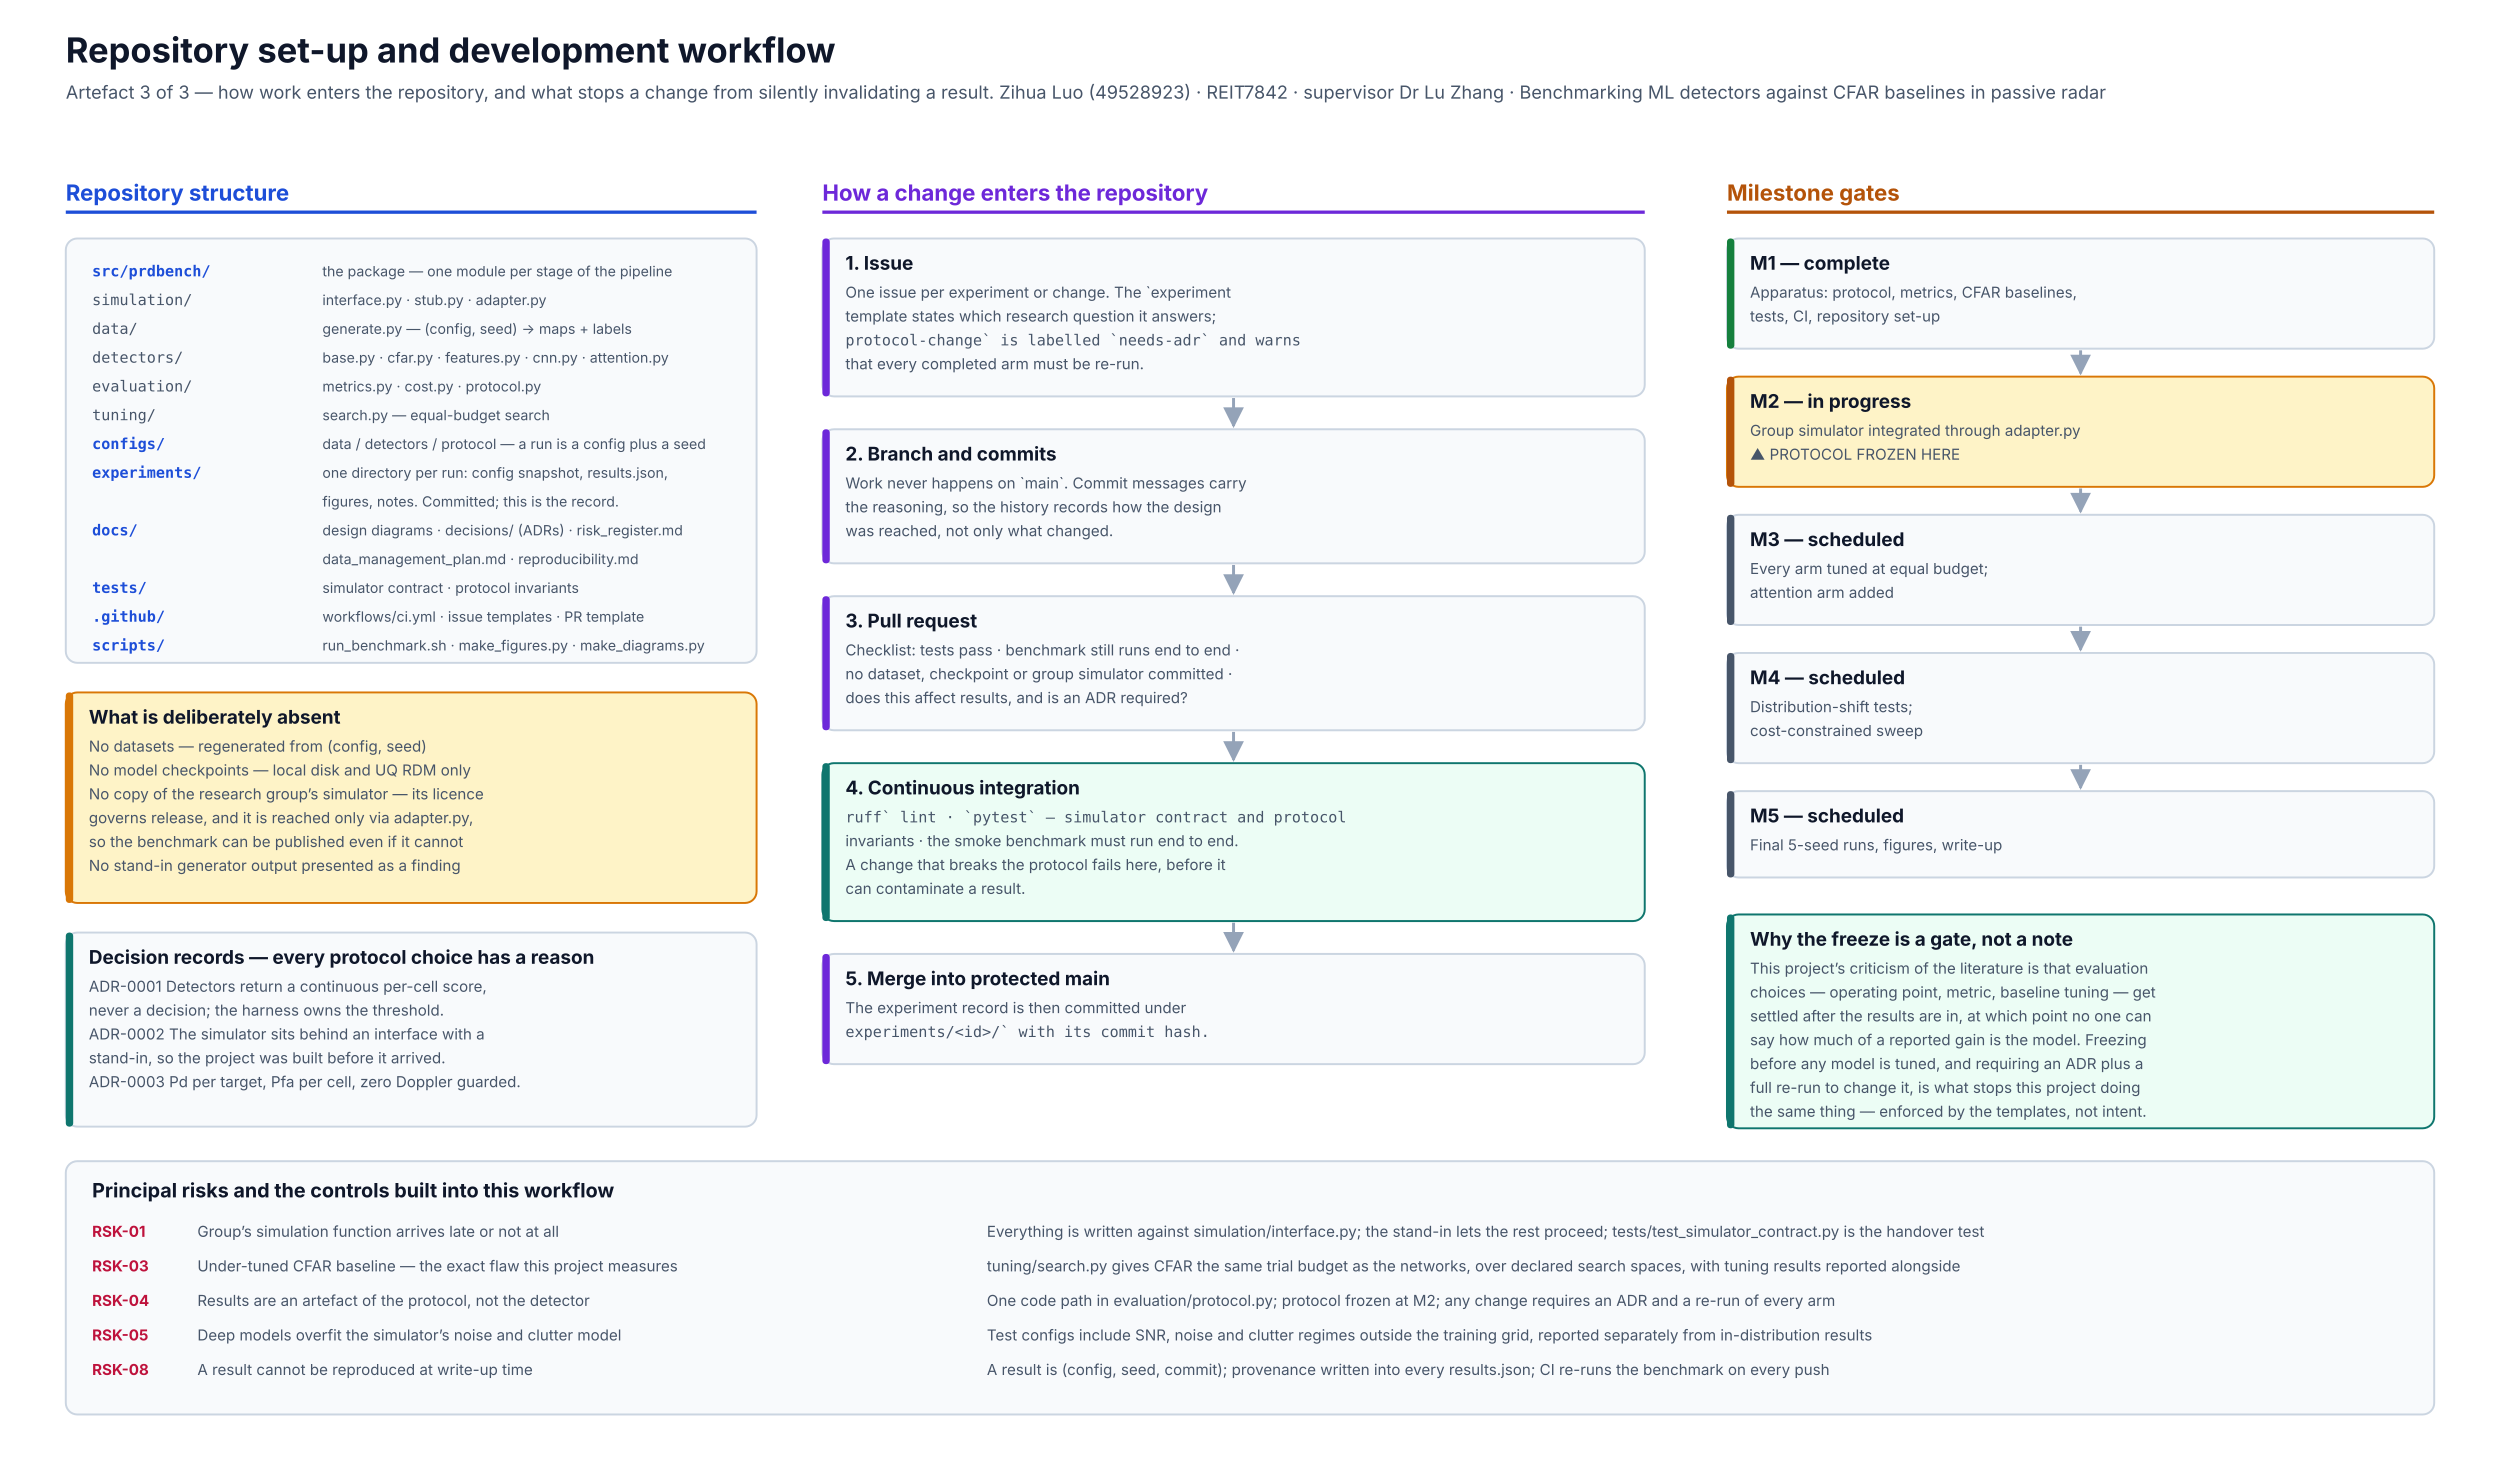
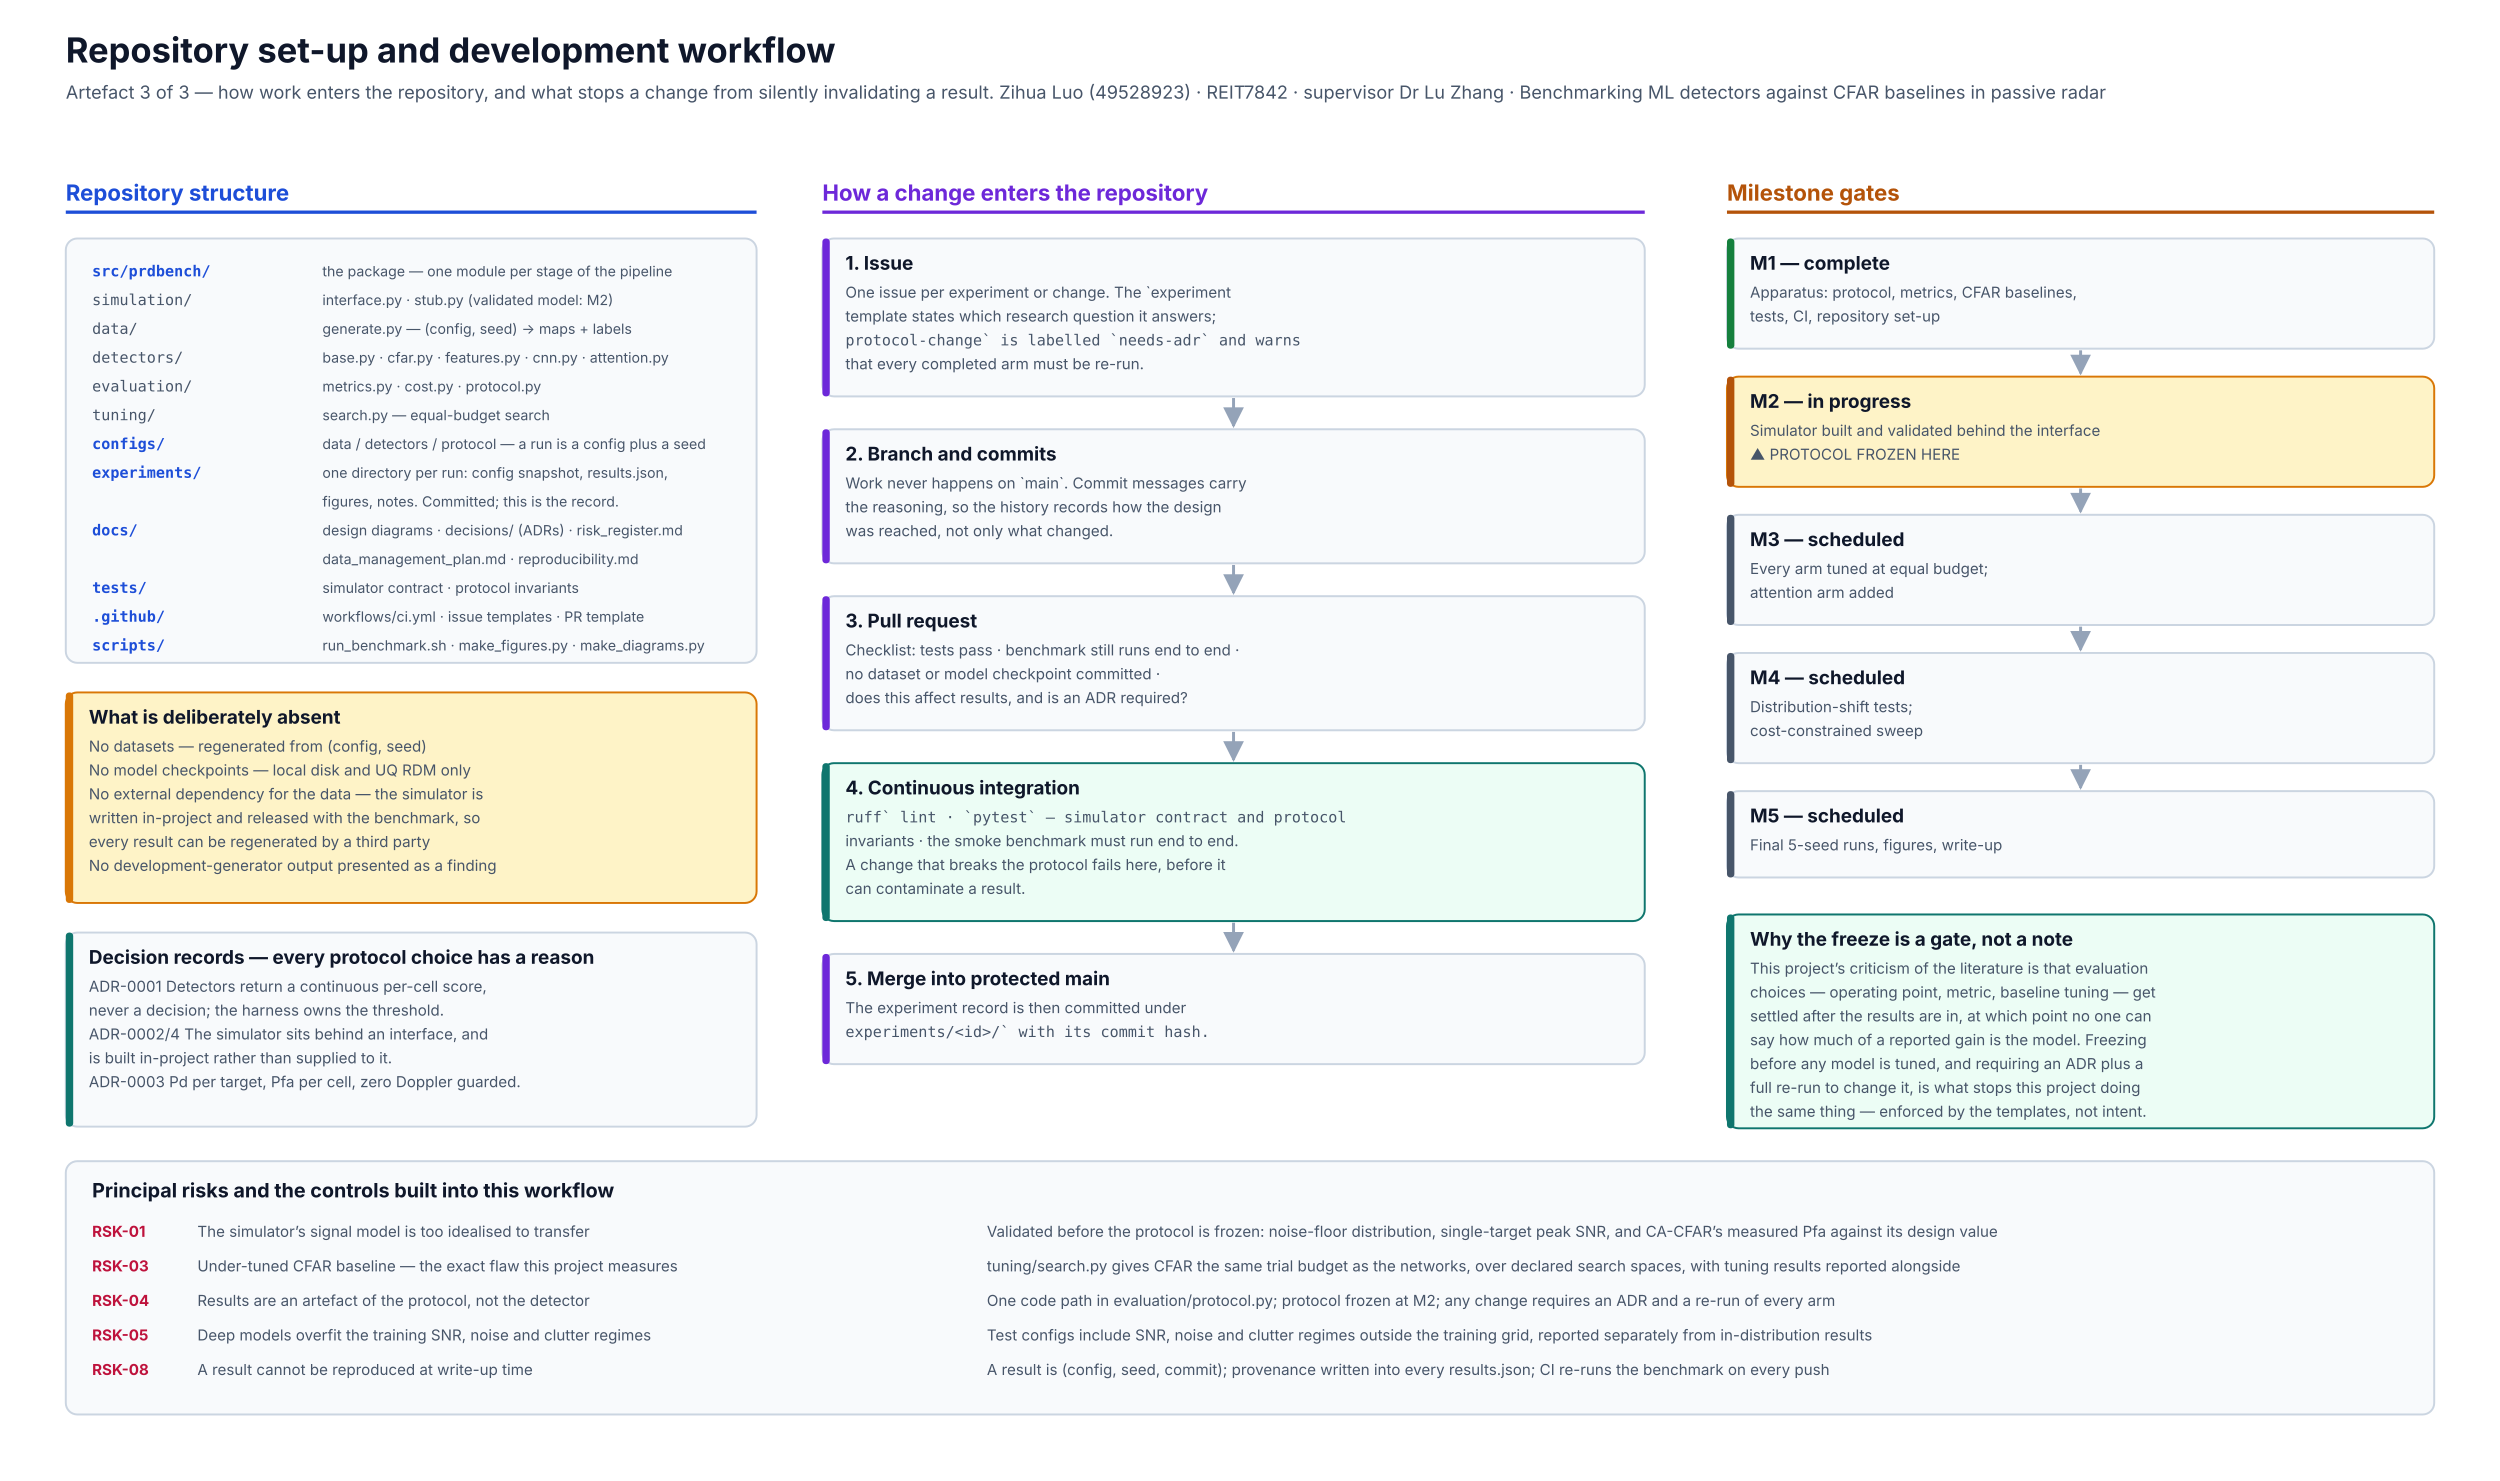
<svg xmlns="http://www.w3.org/2000/svg" viewBox="0 0 1520 900" width="1520" height="900">
  <defs>
    <marker id="arw" viewBox="0 0 10 10" refX="9" refY="5" markerWidth="7" markerHeight="7" orient="auto">
      <path d="M 0 0 L 10 5 L 0 10 z" fill="#94a3b8" />
    </marker>
  </defs>
  <rect x="0" y="0" width="1520" height="900" rx="0" fill="#ffffff" stroke="#ffffff" stroke-width="1.2" />
  <text x="40" y="38" font-family="Inter, 'Helvetica Neue', Helvetica, Arial, sans-serif" font-size="21" fill="#0f172a" font-weight="700" text-anchor="start">Repository set-up and development workflow</text>
  <text x="40" y="60" font-family="Inter, 'Helvetica Neue', Helvetica, Arial, sans-serif" font-size="11" fill="#475569" font-weight="normal" text-anchor="start">Artefact 3 of 3 — how work enters the repository, and what stops a change from silently invalidating a result. Zihua Luo (49528923) · REIT7842 · supervisor Dr Lu Zhang · Benchmarking ML detectors against CFAR baselines in passive radar</text>
  <text x="40" y="122" font-family="Inter, 'Helvetica Neue', Helvetica, Arial, sans-serif" font-size="13.5" fill="#1d4ed8" font-weight="700" text-anchor="start">Repository structure</text>
  <path d="M 40 129 L 460 129" stroke="#1d4ed8" stroke-width="2" />
  <text x="500" y="122" font-family="Inter, 'Helvetica Neue', Helvetica, Arial, sans-serif" font-size="13.5" fill="#6d28d9" font-weight="700" text-anchor="start">How a change enters the repository</text>
  <path d="M 500 129 L 1000 129" stroke="#6d28d9" stroke-width="2" />
  <text x="1050" y="122" font-family="Inter, 'Helvetica Neue', Helvetica, Arial, sans-serif" font-size="13.5" fill="#b45309" font-weight="700" text-anchor="start">Milestone gates</text>
  <path d="M 1050 129 L 1480 129" stroke="#b45309" stroke-width="2" />
  <rect x="40" y="145" width="420" height="258" rx="7" fill="#f8fafc" stroke="#cbd5e1" stroke-width="1.2" />
  <text x="56" y="168" font-family="'SF Mono', ui-monospace, Menlo, monospace" font-size="9.2" fill="#1d4ed8" font-weight="700" text-anchor="start">src/prdbench/</text>
  <text x="196" y="168" font-family="Inter, 'Helvetica Neue', Helvetica, Arial, sans-serif" font-size="8.6" fill="#475569" font-weight="normal" text-anchor="start">the package — one module per stage of the pipeline</text>
  <text x="56" y="185.5" font-family="'SF Mono', ui-monospace, Menlo, monospace" font-size="9.2" fill="#475569" font-weight="normal" text-anchor="start">  simulation/</text>
-   <text x="196" y="185.5" font-family="Inter, 'Helvetica Neue', Helvetica, Arial, sans-serif" font-size="8.6" fill="#475569" font-weight="normal" text-anchor="start">interface.py · stub.py · adapter.py</text>
+   <text x="196" y="185.5" font-family="Inter, 'Helvetica Neue', Helvetica, Arial, sans-serif" font-size="8.6" fill="#475569" font-weight="normal" text-anchor="start">interface.py · stub.py (validated model: M2)</text>
  <text x="56" y="203.0" font-family="'SF Mono', ui-monospace, Menlo, monospace" font-size="9.2" fill="#475569" font-weight="normal" text-anchor="start">  data/</text>
  <text x="196" y="203.0" font-family="Inter, 'Helvetica Neue', Helvetica, Arial, sans-serif" font-size="8.6" fill="#475569" font-weight="normal" text-anchor="start">generate.py — (config, seed) → maps + labels</text>
  <text x="56" y="220.5" font-family="'SF Mono', ui-monospace, Menlo, monospace" font-size="9.2" fill="#475569" font-weight="normal" text-anchor="start">  detectors/</text>
  <text x="196" y="220.5" font-family="Inter, 'Helvetica Neue', Helvetica, Arial, sans-serif" font-size="8.6" fill="#475569" font-weight="normal" text-anchor="start">base.py · cfar.py · features.py · cnn.py · attention.py</text>
  <text x="56" y="238.0" font-family="'SF Mono', ui-monospace, Menlo, monospace" font-size="9.2" fill="#475569" font-weight="normal" text-anchor="start">  evaluation/</text>
  <text x="196" y="238.0" font-family="Inter, 'Helvetica Neue', Helvetica, Arial, sans-serif" font-size="8.6" fill="#475569" font-weight="normal" text-anchor="start">metrics.py · cost.py · protocol.py</text>
  <text x="56" y="255.5" font-family="'SF Mono', ui-monospace, Menlo, monospace" font-size="9.2" fill="#475569" font-weight="normal" text-anchor="start">  tuning/</text>
  <text x="196" y="255.5" font-family="Inter, 'Helvetica Neue', Helvetica, Arial, sans-serif" font-size="8.6" fill="#475569" font-weight="normal" text-anchor="start">search.py — equal-budget search</text>
  <text x="56" y="273.0" font-family="'SF Mono', ui-monospace, Menlo, monospace" font-size="9.2" fill="#1d4ed8" font-weight="700" text-anchor="start">configs/</text>
  <text x="196" y="273.0" font-family="Inter, 'Helvetica Neue', Helvetica, Arial, sans-serif" font-size="8.6" fill="#475569" font-weight="normal" text-anchor="start">data / detectors / protocol — a run is a config plus a seed</text>
  <text x="56" y="290.5" font-family="'SF Mono', ui-monospace, Menlo, monospace" font-size="9.2" fill="#1d4ed8" font-weight="700" text-anchor="start">experiments/</text>
  <text x="196" y="290.5" font-family="Inter, 'Helvetica Neue', Helvetica, Arial, sans-serif" font-size="8.6" fill="#475569" font-weight="normal" text-anchor="start">one directory per run: config snapshot, results.json,</text>
  <text x="196" y="308.0" font-family="Inter, 'Helvetica Neue', Helvetica, Arial, sans-serif" font-size="8.6" fill="#475569" font-weight="normal" text-anchor="start">figures, notes. Committed; this is the record.</text>
  <text x="56" y="325.5" font-family="'SF Mono', ui-monospace, Menlo, monospace" font-size="9.2" fill="#1d4ed8" font-weight="700" text-anchor="start">docs/</text>
  <text x="196" y="325.5" font-family="Inter, 'Helvetica Neue', Helvetica, Arial, sans-serif" font-size="8.6" fill="#475569" font-weight="normal" text-anchor="start">design diagrams · decisions/ (ADRs) · risk_register.md</text>
  <text x="196" y="343.0" font-family="Inter, 'Helvetica Neue', Helvetica, Arial, sans-serif" font-size="8.6" fill="#475569" font-weight="normal" text-anchor="start">data_management_plan.md · reproducibility.md</text>
  <text x="56" y="360.5" font-family="'SF Mono', ui-monospace, Menlo, monospace" font-size="9.2" fill="#1d4ed8" font-weight="700" text-anchor="start">tests/</text>
  <text x="196" y="360.5" font-family="Inter, 'Helvetica Neue', Helvetica, Arial, sans-serif" font-size="8.6" fill="#475569" font-weight="normal" text-anchor="start">simulator contract · protocol invariants</text>
  <text x="56" y="378.0" font-family="'SF Mono', ui-monospace, Menlo, monospace" font-size="9.2" fill="#1d4ed8" font-weight="700" text-anchor="start">.github/</text>
  <text x="196" y="378.0" font-family="Inter, 'Helvetica Neue', Helvetica, Arial, sans-serif" font-size="8.6" fill="#475569" font-weight="normal" text-anchor="start">workflows/ci.yml · issue templates · PR template</text>
  <text x="56" y="395.5" font-family="'SF Mono', ui-monospace, Menlo, monospace" font-size="9.2" fill="#1d4ed8" font-weight="700" text-anchor="start">scripts/</text>
  <text x="196" y="395.5" font-family="Inter, 'Helvetica Neue', Helvetica, Arial, sans-serif" font-size="8.6" fill="#475569" font-weight="normal" text-anchor="start">run_benchmark.sh · make_figures.py · make_diagrams.py</text>
  <rect x="40" y="421" width="420" height="128" rx="7" fill="#fef3c7" stroke="#d97706" stroke-width="1.2" />
  <rect x="40" y="421" width="4.5" height="128" rx="2" fill="#d97706" />
  <text x="54" y="440" font-family="Inter, 'Helvetica Neue', Helvetica, Arial, sans-serif" font-size="11.5" fill="#0f172a" font-weight="700" text-anchor="start">What is deliberately absent</text>
  <text x="54" y="457" font-family="Inter, 'Helvetica Neue', Helvetica, Arial, sans-serif" font-size="9.2" fill="#475569" font-weight="normal" text-anchor="start">No datasets — regenerated from (config, seed)</text>
  <text x="54" y="471.5" font-family="Inter, 'Helvetica Neue', Helvetica, Arial, sans-serif" font-size="9.2" fill="#475569" font-weight="normal" text-anchor="start">No model checkpoints — local disk and UQ RDM only</text>
-   <text x="54" y="486.0" font-family="Inter, 'Helvetica Neue', Helvetica, Arial, sans-serif" font-size="9.2" fill="#475569" font-weight="normal" text-anchor="start">No copy of the research group’s simulator — its licence</text>
-   <text x="54" y="500.5" font-family="Inter, 'Helvetica Neue', Helvetica, Arial, sans-serif" font-size="9.2" fill="#475569" font-weight="normal" text-anchor="start">governs release, and it is reached only via adapter.py,</text>
-   <text x="54" y="515.0" font-family="Inter, 'Helvetica Neue', Helvetica, Arial, sans-serif" font-size="9.2" fill="#475569" font-weight="normal" text-anchor="start">so the benchmark can be published even if it cannot</text>
-   <text x="54" y="529.5" font-family="Inter, 'Helvetica Neue', Helvetica, Arial, sans-serif" font-size="9.2" fill="#475569" font-weight="normal" text-anchor="start">No stand-in generator output presented as a finding</text>
+   <text x="54" y="486.0" font-family="Inter, 'Helvetica Neue', Helvetica, Arial, sans-serif" font-size="9.2" fill="#475569" font-weight="normal" text-anchor="start">No external dependency for the data — the simulator is</text>
+   <text x="54" y="500.5" font-family="Inter, 'Helvetica Neue', Helvetica, Arial, sans-serif" font-size="9.2" fill="#475569" font-weight="normal" text-anchor="start">written in-project and released with the benchmark, so</text>
+   <text x="54" y="515.0" font-family="Inter, 'Helvetica Neue', Helvetica, Arial, sans-serif" font-size="9.2" fill="#475569" font-weight="normal" text-anchor="start">every result can be regenerated by a third party</text>
+   <text x="54" y="529.5" font-family="Inter, 'Helvetica Neue', Helvetica, Arial, sans-serif" font-size="9.2" fill="#475569" font-weight="normal" text-anchor="start">No development-generator output presented as a finding</text>
  <rect x="40" y="567" width="420" height="118" rx="7" fill="#f8fafc" stroke="#cbd5e1" stroke-width="1.2" />
  <rect x="40" y="567" width="4.5" height="118" rx="2" fill="#0f766e" />
  <text x="54" y="586" font-family="Inter, 'Helvetica Neue', Helvetica, Arial, sans-serif" font-size="11.5" fill="#0f172a" font-weight="700" text-anchor="start">Decision records — every protocol choice has a reason</text>
  <text x="54" y="603" font-family="Inter, 'Helvetica Neue', Helvetica, Arial, sans-serif" font-size="9.2" fill="#475569" font-weight="normal" text-anchor="start">ADR-0001  Detectors return a continuous per-cell score,</text>
  <text x="54" y="617.5" font-family="Inter, 'Helvetica Neue', Helvetica, Arial, sans-serif" font-size="9.2" fill="#475569" font-weight="normal" text-anchor="start">never a decision; the harness owns the threshold.</text>
-   <text x="54" y="632.0" font-family="Inter, 'Helvetica Neue', Helvetica, Arial, sans-serif" font-size="9.2" fill="#475569" font-weight="normal" text-anchor="start">ADR-0002  The simulator sits behind an interface with a</text>
-   <text x="54" y="646.5" font-family="Inter, 'Helvetica Neue', Helvetica, Arial, sans-serif" font-size="9.2" fill="#475569" font-weight="normal" text-anchor="start">stand-in, so the project was built before it arrived.</text>
+   <text x="54" y="632.0" font-family="Inter, 'Helvetica Neue', Helvetica, Arial, sans-serif" font-size="9.2" fill="#475569" font-weight="normal" text-anchor="start">ADR-0002/4  The simulator sits behind an interface, and</text>
+   <text x="54" y="646.5" font-family="Inter, 'Helvetica Neue', Helvetica, Arial, sans-serif" font-size="9.2" fill="#475569" font-weight="normal" text-anchor="start">is built in-project rather than supplied to it.</text>
  <text x="54" y="661.0" font-family="Inter, 'Helvetica Neue', Helvetica, Arial, sans-serif" font-size="9.2" fill="#475569" font-weight="normal" text-anchor="start">ADR-0003  Pd per target, Pfa per cell, zero Doppler guarded.</text>
  <rect x="500" y="145" width="500" height="96.0" rx="7" fill="#f8fafc" stroke="#cbd5e1" stroke-width="1.2" />
  <rect x="500" y="145" width="4.5" height="96.0" rx="2" fill="#6d28d9" />
  <text x="514" y="164" font-family="Inter, 'Helvetica Neue', Helvetica, Arial, sans-serif" font-size="11.5" fill="#0f172a" font-weight="700" text-anchor="start">1. Issue</text>
  <text x="514" y="181" font-family="Inter, 'Helvetica Neue', Helvetica, Arial, sans-serif" font-size="9.2" fill="#475569" font-weight="normal" text-anchor="start">One issue per experiment or change. The `experiment</text>
  <text x="514" y="195.5" font-family="Inter, 'Helvetica Neue', Helvetica, Arial, sans-serif" font-size="9.2" fill="#475569" font-weight="normal" text-anchor="start">template states which research question it answers;</text>
  <text x="514" y="210.0" font-family="'SF Mono', ui-monospace, Menlo, monospace" font-size="9.2" fill="#475569" font-weight="normal" text-anchor="start">protocol-change` is labelled `needs-adr` and warns</text>
  <text x="514" y="224.5" font-family="Inter, 'Helvetica Neue', Helvetica, Arial, sans-serif" font-size="9.2" fill="#475569" font-weight="normal" text-anchor="start">that every completed arm must be re-run.</text>
  <path d="M 750 242.0 L 750 259.0" stroke="#94a3b8" stroke-width="1.8" fill="none" marker-end="url(#arw)" />
  <rect x="500" y="261.0" width="500" height="81.5" rx="7" fill="#f8fafc" stroke="#cbd5e1" stroke-width="1.2" />
  <rect x="500" y="261.0" width="4.5" height="81.5" rx="2" fill="#6d28d9" />
  <text x="514" y="280.0" font-family="Inter, 'Helvetica Neue', Helvetica, Arial, sans-serif" font-size="11.5" fill="#0f172a" font-weight="700" text-anchor="start">2. Branch and commits</text>
  <text x="514" y="297.0" font-family="Inter, 'Helvetica Neue', Helvetica, Arial, sans-serif" font-size="9.2" fill="#475569" font-weight="normal" text-anchor="start">Work never happens on `main`. Commit messages carry</text>
  <text x="514" y="311.5" font-family="Inter, 'Helvetica Neue', Helvetica, Arial, sans-serif" font-size="9.2" fill="#475569" font-weight="normal" text-anchor="start">the reasoning, so the history records how the design</text>
  <text x="514" y="326.0" font-family="Inter, 'Helvetica Neue', Helvetica, Arial, sans-serif" font-size="9.2" fill="#475569" font-weight="normal" text-anchor="start">was reached, not only what changed.</text>
  <path d="M 750 343.5 L 750 360.5" stroke="#94a3b8" stroke-width="1.8" fill="none" marker-end="url(#arw)" />
  <rect x="500" y="362.5" width="500" height="81.5" rx="7" fill="#f8fafc" stroke="#cbd5e1" stroke-width="1.2" />
  <rect x="500" y="362.5" width="4.5" height="81.5" rx="2" fill="#6d28d9" />
  <text x="514" y="381.5" font-family="Inter, 'Helvetica Neue', Helvetica, Arial, sans-serif" font-size="11.5" fill="#0f172a" font-weight="700" text-anchor="start">3. Pull request</text>
  <text x="514" y="398.5" font-family="Inter, 'Helvetica Neue', Helvetica, Arial, sans-serif" font-size="9.2" fill="#475569" font-weight="normal" text-anchor="start">Checklist: tests pass · benchmark still runs end to end ·</text>
-   <text x="514" y="413.0" font-family="Inter, 'Helvetica Neue', Helvetica, Arial, sans-serif" font-size="9.2" fill="#475569" font-weight="normal" text-anchor="start">no dataset, checkpoint or group simulator committed ·</text>
+   <text x="514" y="413.0" font-family="Inter, 'Helvetica Neue', Helvetica, Arial, sans-serif" font-size="9.2" fill="#475569" font-weight="normal" text-anchor="start">no dataset or model checkpoint committed ·</text>
  <text x="514" y="427.5" font-family="Inter, 'Helvetica Neue', Helvetica, Arial, sans-serif" font-size="9.2" fill="#475569" font-weight="normal" text-anchor="start">does this affect results, and is an ADR required?</text>
  <path d="M 750 445.0 L 750 462.0" stroke="#94a3b8" stroke-width="1.8" fill="none" marker-end="url(#arw)" />
  <rect x="500" y="464.0" width="500" height="96.0" rx="7" fill="#ecfdf5" stroke="#0f766e" stroke-width="1.2" />
  <rect x="500" y="464.0" width="4.5" height="96.0" rx="2" fill="#0f766e" />
  <text x="514" y="483.0" font-family="Inter, 'Helvetica Neue', Helvetica, Arial, sans-serif" font-size="11.5" fill="#0f172a" font-weight="700" text-anchor="start">4. Continuous integration</text>
  <text x="514" y="500.0" font-family="'SF Mono', ui-monospace, Menlo, monospace" font-size="9.2" fill="#475569" font-weight="normal" text-anchor="start">ruff` lint · `pytest` — simulator contract and protocol</text>
  <text x="514" y="514.5" font-family="Inter, 'Helvetica Neue', Helvetica, Arial, sans-serif" font-size="9.2" fill="#475569" font-weight="normal" text-anchor="start">invariants · the smoke benchmark must run end to end.</text>
  <text x="514" y="529.0" font-family="Inter, 'Helvetica Neue', Helvetica, Arial, sans-serif" font-size="9.2" fill="#475569" font-weight="normal" text-anchor="start">A change that breaks the protocol fails here, before it</text>
  <text x="514" y="543.5" font-family="Inter, 'Helvetica Neue', Helvetica, Arial, sans-serif" font-size="9.2" fill="#475569" font-weight="normal" text-anchor="start">can contaminate a result.</text>
  <path d="M 750 561.0 L 750 578.0" stroke="#94a3b8" stroke-width="1.8" fill="none" marker-end="url(#arw)" />
  <rect x="500" y="580.0" width="500" height="67.0" rx="7" fill="#f8fafc" stroke="#cbd5e1" stroke-width="1.2" />
  <rect x="500" y="580.0" width="4.5" height="67.0" rx="2" fill="#6d28d9" />
  <text x="514" y="599.0" font-family="Inter, 'Helvetica Neue', Helvetica, Arial, sans-serif" font-size="11.5" fill="#0f172a" font-weight="700" text-anchor="start">5. Merge into protected main</text>
  <text x="514" y="616.0" font-family="Inter, 'Helvetica Neue', Helvetica, Arial, sans-serif" font-size="9.2" fill="#475569" font-weight="normal" text-anchor="start">The experiment record is then committed under</text>
  <text x="514" y="630.5" font-family="'SF Mono', ui-monospace, Menlo, monospace" font-size="9.2" fill="#475569" font-weight="normal" text-anchor="start">experiments/&lt;id&gt;/` with its commit hash.</text>
  <rect x="1050" y="145" width="430" height="67.0" rx="7" fill="#f8fafc" stroke="#cbd5e1" stroke-width="1.2" />
  <rect x="1050" y="145" width="4.5" height="67.0" rx="2" fill="#15803d" />
  <text x="1064" y="164" font-family="Inter, 'Helvetica Neue', Helvetica, Arial, sans-serif" font-size="11.5" fill="#0f172a" font-weight="700" text-anchor="start">M1 — complete</text>
  <text x="1064" y="181" font-family="Inter, 'Helvetica Neue', Helvetica, Arial, sans-serif" font-size="9.2" fill="#475569" font-weight="normal" text-anchor="start">Apparatus: protocol, metrics, CFAR baselines,</text>
  <text x="1064" y="195.5" font-family="Inter, 'Helvetica Neue', Helvetica, Arial, sans-serif" font-size="9.2" fill="#475569" font-weight="normal" text-anchor="start">tests, CI, repository set-up</text>
  <path d="M 1265 213.0 L 1265 227.0" stroke="#94a3b8" stroke-width="1.8" fill="none" marker-end="url(#arw)" />
  <rect x="1050" y="229.0" width="430" height="67.0" rx="7" fill="#fef3c7" stroke="#d97706" stroke-width="1.2" />
  <rect x="1050" y="229.0" width="4.5" height="67.0" rx="2" fill="#b45309" />
  <text x="1064" y="248.0" font-family="Inter, 'Helvetica Neue', Helvetica, Arial, sans-serif" font-size="11.5" fill="#0f172a" font-weight="700" text-anchor="start">M2 — in progress</text>
-   <text x="1064" y="265.0" font-family="Inter, 'Helvetica Neue', Helvetica, Arial, sans-serif" font-size="9.2" fill="#475569" font-weight="normal" text-anchor="start">Group simulator integrated through adapter.py</text>
+   <text x="1064" y="265.0" font-family="Inter, 'Helvetica Neue', Helvetica, Arial, sans-serif" font-size="9.2" fill="#475569" font-weight="normal" text-anchor="start">Simulator built and validated behind the interface</text>
  <text x="1064" y="279.5" font-family="Inter, 'Helvetica Neue', Helvetica, Arial, sans-serif" font-size="9.2" fill="#475569" font-weight="normal" text-anchor="start">▲ PROTOCOL FROZEN HERE</text>
  <path d="M 1265 297.0 L 1265 311.0" stroke="#94a3b8" stroke-width="1.8" fill="none" marker-end="url(#arw)" />
  <rect x="1050" y="313.0" width="430" height="67.0" rx="7" fill="#f8fafc" stroke="#cbd5e1" stroke-width="1.2" />
  <rect x="1050" y="313.0" width="4.5" height="67.0" rx="2" fill="#475569" />
  <text x="1064" y="332.0" font-family="Inter, 'Helvetica Neue', Helvetica, Arial, sans-serif" font-size="11.5" fill="#0f172a" font-weight="700" text-anchor="start">M3 — scheduled</text>
  <text x="1064" y="349.0" font-family="Inter, 'Helvetica Neue', Helvetica, Arial, sans-serif" font-size="9.2" fill="#475569" font-weight="normal" text-anchor="start">Every arm tuned at equal budget;</text>
  <text x="1064" y="363.5" font-family="Inter, 'Helvetica Neue', Helvetica, Arial, sans-serif" font-size="9.2" fill="#475569" font-weight="normal" text-anchor="start">attention arm added</text>
  <path d="M 1265 381.0 L 1265 395.0" stroke="#94a3b8" stroke-width="1.8" fill="none" marker-end="url(#arw)" />
  <rect x="1050" y="397.0" width="430" height="67.0" rx="7" fill="#f8fafc" stroke="#cbd5e1" stroke-width="1.2" />
  <rect x="1050" y="397.0" width="4.5" height="67.0" rx="2" fill="#475569" />
  <text x="1064" y="416.0" font-family="Inter, 'Helvetica Neue', Helvetica, Arial, sans-serif" font-size="11.5" fill="#0f172a" font-weight="700" text-anchor="start">M4 — scheduled</text>
  <text x="1064" y="433.0" font-family="Inter, 'Helvetica Neue', Helvetica, Arial, sans-serif" font-size="9.2" fill="#475569" font-weight="normal" text-anchor="start">Distribution-shift tests;</text>
  <text x="1064" y="447.5" font-family="Inter, 'Helvetica Neue', Helvetica, Arial, sans-serif" font-size="9.2" fill="#475569" font-weight="normal" text-anchor="start">cost-constrained sweep</text>
  <path d="M 1265 465.0 L 1265 479.0" stroke="#94a3b8" stroke-width="1.8" fill="none" marker-end="url(#arw)" />
  <rect x="1050" y="481.0" width="430" height="52.5" rx="7" fill="#f8fafc" stroke="#cbd5e1" stroke-width="1.2" />
  <rect x="1050" y="481.0" width="4.5" height="52.5" rx="2" fill="#475569" />
  <text x="1064" y="500.0" font-family="Inter, 'Helvetica Neue', Helvetica, Arial, sans-serif" font-size="11.5" fill="#0f172a" font-weight="700" text-anchor="start">M5 — scheduled</text>
  <text x="1064" y="517.0" font-family="Inter, 'Helvetica Neue', Helvetica, Arial, sans-serif" font-size="9.2" fill="#475569" font-weight="normal" text-anchor="start">Final 5-seed runs, figures, write-up</text>
  <rect x="1050" y="556" width="430" height="130" rx="7" fill="#ecfdf5" stroke="#0f766e" stroke-width="1.2" />
  <rect x="1050" y="556" width="4.5" height="130" rx="2" fill="#0f766e" />
  <text x="1064" y="575" font-family="Inter, 'Helvetica Neue', Helvetica, Arial, sans-serif" font-size="11.5" fill="#0f172a" font-weight="700" text-anchor="start">Why the freeze is a gate, not a note</text>
  <text x="1064" y="592" font-family="Inter, 'Helvetica Neue', Helvetica, Arial, sans-serif" font-size="9.2" fill="#475569" font-weight="normal" text-anchor="start">This project’s criticism of the literature is that evaluation</text>
  <text x="1064" y="606.5" font-family="Inter, 'Helvetica Neue', Helvetica, Arial, sans-serif" font-size="9.2" fill="#475569" font-weight="normal" text-anchor="start">choices — operating point, metric, baseline tuning — get</text>
  <text x="1064" y="621.0" font-family="Inter, 'Helvetica Neue', Helvetica, Arial, sans-serif" font-size="9.2" fill="#475569" font-weight="normal" text-anchor="start">settled after the results are in, at which point no one can</text>
  <text x="1064" y="635.5" font-family="Inter, 'Helvetica Neue', Helvetica, Arial, sans-serif" font-size="9.2" fill="#475569" font-weight="normal" text-anchor="start">say how much of a reported gain is the model. Freezing</text>
  <text x="1064" y="650.0" font-family="Inter, 'Helvetica Neue', Helvetica, Arial, sans-serif" font-size="9.2" fill="#475569" font-weight="normal" text-anchor="start">before any model is tuned, and requiring an ADR plus a</text>
  <text x="1064" y="664.5" font-family="Inter, 'Helvetica Neue', Helvetica, Arial, sans-serif" font-size="9.2" fill="#475569" font-weight="normal" text-anchor="start">full re-run to change it, is what stops this project doing</text>
  <text x="1064" y="679.0" font-family="Inter, 'Helvetica Neue', Helvetica, Arial, sans-serif" font-size="9.2" fill="#475569" font-weight="normal" text-anchor="start">the same thing — enforced by the templates, not intent.</text>
  <rect x="40" y="706" width="1440" height="154" rx="7" fill="#f8fafc" stroke="#cbd5e1" stroke-width="1.2" />
  <text x="56" y="728" font-family="Inter, 'Helvetica Neue', Helvetica, Arial, sans-serif" font-size="12" fill="#0f172a" font-weight="700" text-anchor="start">Principal risks and the controls built into this workflow</text>
  <text x="56" y="752" font-family="Inter, 'Helvetica Neue', Helvetica, Arial, sans-serif" font-size="9.2" fill="#be123c" font-weight="700" text-anchor="start">RSK-01</text>
-   <text x="120" y="752" font-family="Inter, 'Helvetica Neue', Helvetica, Arial, sans-serif" font-size="9.2" fill="#475569" font-weight="normal" text-anchor="start">Group’s simulation function arrives late or not at all</text>
-   <text x="600" y="752" font-family="Inter, 'Helvetica Neue', Helvetica, Arial, sans-serif" font-size="9.2" fill="#475569" font-weight="normal" text-anchor="start">Everything is written against simulation/interface.py; the stand-in lets the rest proceed; tests/test_simulator_contract.py is the handover test</text>
+   <text x="120" y="752" font-family="Inter, 'Helvetica Neue', Helvetica, Arial, sans-serif" font-size="9.2" fill="#475569" font-weight="normal" text-anchor="start">The simulator’s signal model is too idealised to transfer</text>
+   <text x="600" y="752" font-family="Inter, 'Helvetica Neue', Helvetica, Arial, sans-serif" font-size="9.2" fill="#475569" font-weight="normal" text-anchor="start">Validated before the protocol is frozen: noise-floor distribution, single-target peak SNR, and CA-CFAR’s measured Pfa against its design value</text>
  <text x="56" y="773" font-family="Inter, 'Helvetica Neue', Helvetica, Arial, sans-serif" font-size="9.2" fill="#be123c" font-weight="700" text-anchor="start">RSK-03</text>
  <text x="120" y="773" font-family="Inter, 'Helvetica Neue', Helvetica, Arial, sans-serif" font-size="9.2" fill="#475569" font-weight="normal" text-anchor="start">Under-tuned CFAR baseline — the exact flaw this project measures</text>
  <text x="600" y="773" font-family="Inter, 'Helvetica Neue', Helvetica, Arial, sans-serif" font-size="9.2" fill="#475569" font-weight="normal" text-anchor="start">tuning/search.py gives CFAR the same trial budget as the networks, over declared search spaces, with tuning results reported alongside</text>
  <text x="56" y="794" font-family="Inter, 'Helvetica Neue', Helvetica, Arial, sans-serif" font-size="9.2" fill="#be123c" font-weight="700" text-anchor="start">RSK-04</text>
  <text x="120" y="794" font-family="Inter, 'Helvetica Neue', Helvetica, Arial, sans-serif" font-size="9.2" fill="#475569" font-weight="normal" text-anchor="start">Results are an artefact of the protocol, not the detector</text>
  <text x="600" y="794" font-family="Inter, 'Helvetica Neue', Helvetica, Arial, sans-serif" font-size="9.2" fill="#475569" font-weight="normal" text-anchor="start">One code path in evaluation/protocol.py; protocol frozen at M2; any change requires an ADR and a re-run of every arm</text>
  <text x="56" y="815" font-family="Inter, 'Helvetica Neue', Helvetica, Arial, sans-serif" font-size="9.2" fill="#be123c" font-weight="700" text-anchor="start">RSK-05</text>
-   <text x="120" y="815" font-family="Inter, 'Helvetica Neue', Helvetica, Arial, sans-serif" font-size="9.2" fill="#475569" font-weight="normal" text-anchor="start">Deep models overfit the simulator’s noise and clutter model</text>
+   <text x="120" y="815" font-family="Inter, 'Helvetica Neue', Helvetica, Arial, sans-serif" font-size="9.2" fill="#475569" font-weight="normal" text-anchor="start">Deep models overfit the training SNR, noise and clutter regimes</text>
  <text x="600" y="815" font-family="Inter, 'Helvetica Neue', Helvetica, Arial, sans-serif" font-size="9.2" fill="#475569" font-weight="normal" text-anchor="start">Test configs include SNR, noise and clutter regimes outside the training grid, reported separately from in-distribution results</text>
  <text x="56" y="836" font-family="Inter, 'Helvetica Neue', Helvetica, Arial, sans-serif" font-size="9.2" fill="#be123c" font-weight="700" text-anchor="start">RSK-08</text>
  <text x="120" y="836" font-family="Inter, 'Helvetica Neue', Helvetica, Arial, sans-serif" font-size="9.2" fill="#475569" font-weight="normal" text-anchor="start">A result cannot be reproduced at write-up time</text>
  <text x="600" y="836" font-family="Inter, 'Helvetica Neue', Helvetica, Arial, sans-serif" font-size="9.2" fill="#475569" font-weight="normal" text-anchor="start">A result is (config, seed, commit); provenance written into every results.json; CI re-runs the benchmark on every push</text>
</svg>
